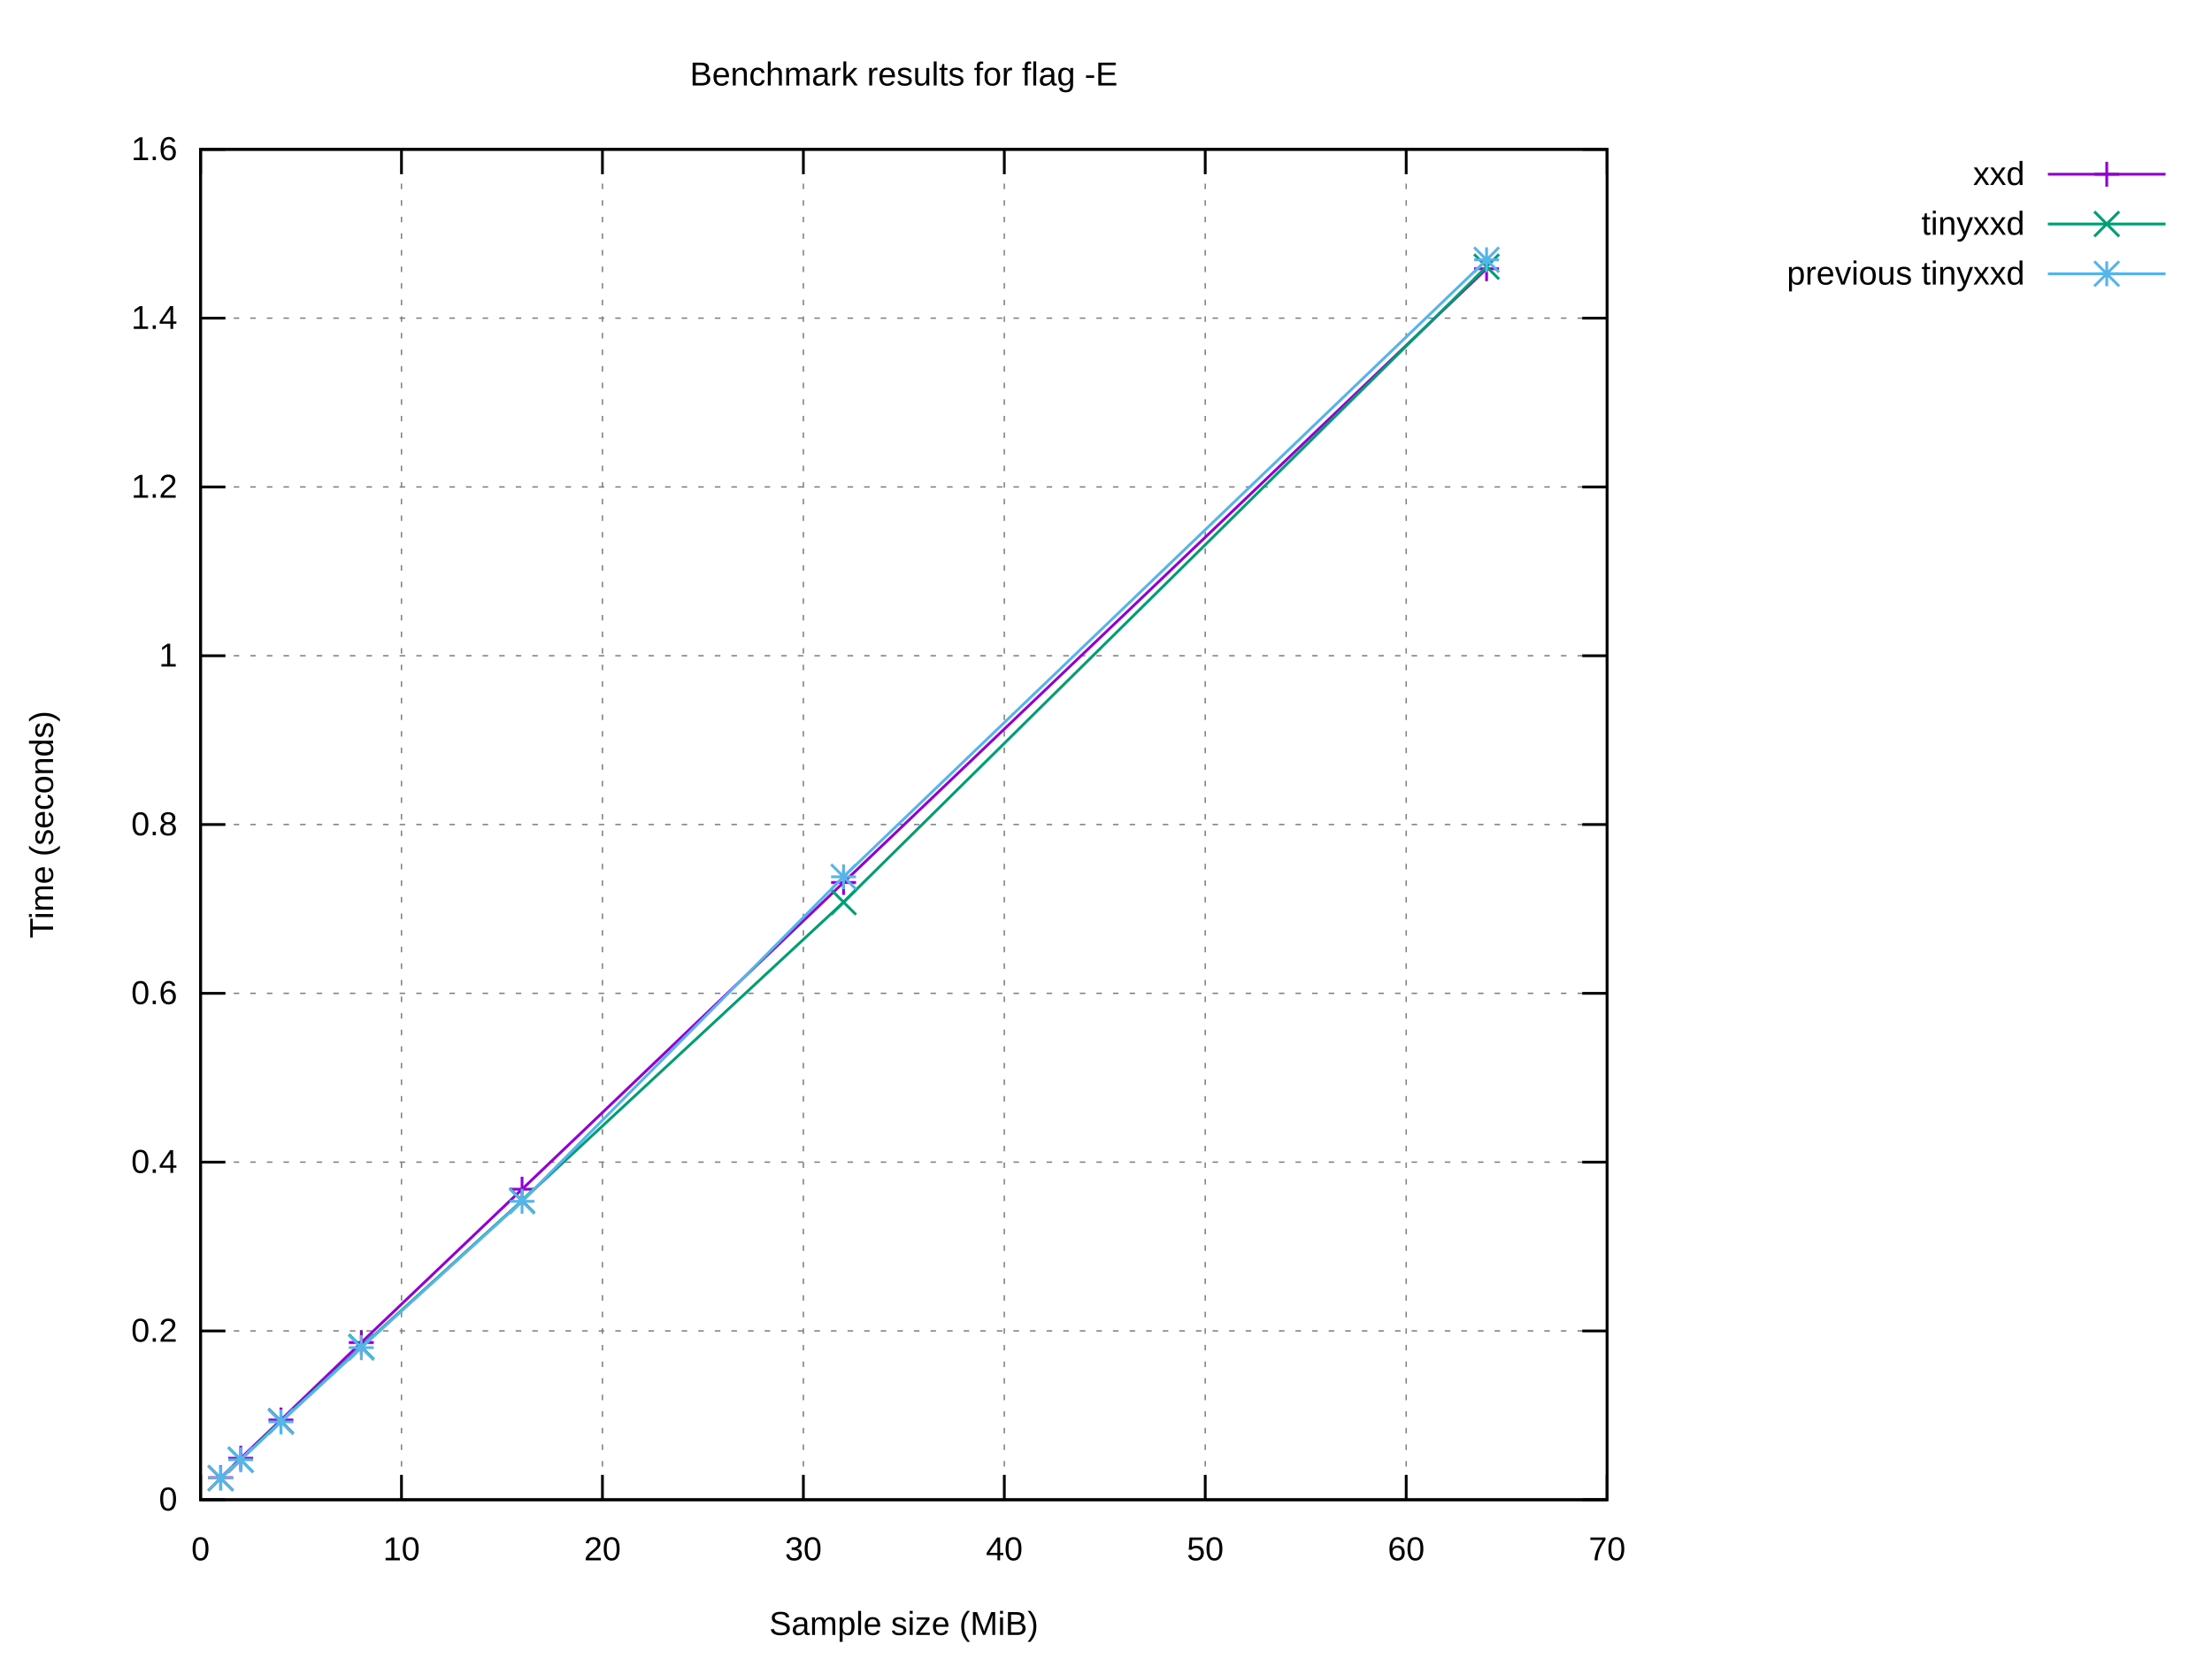
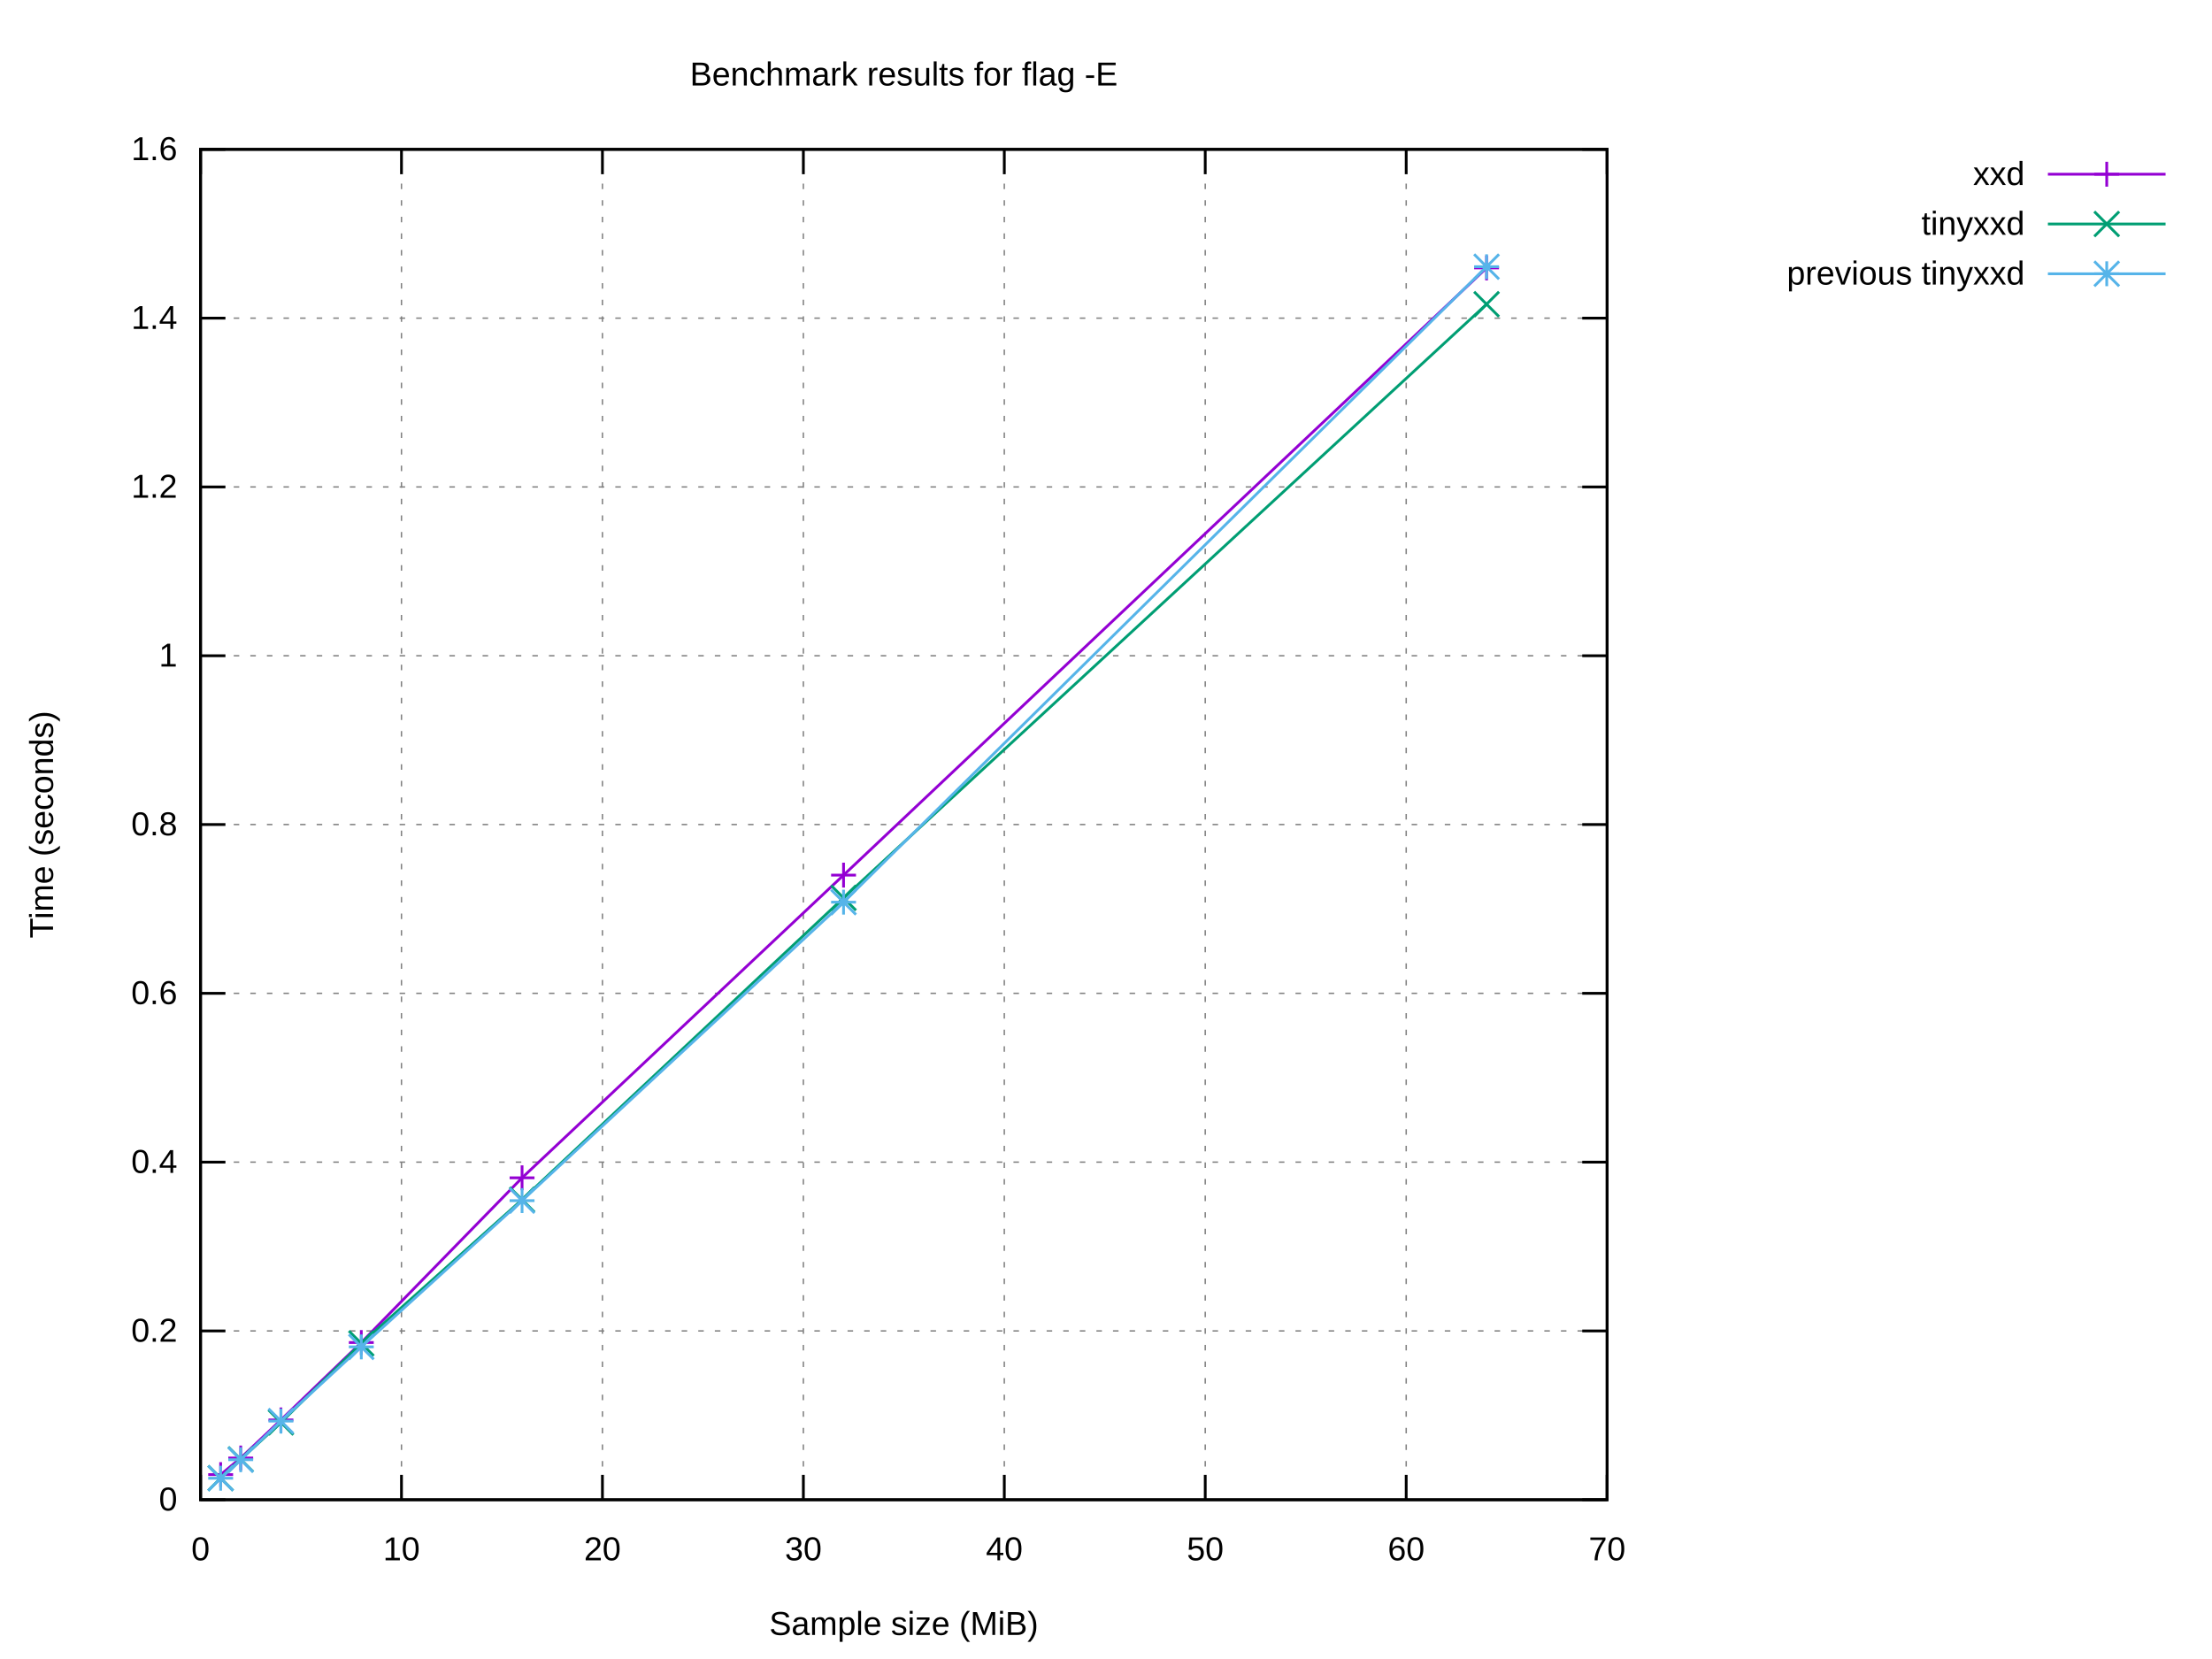
<svg xmlns="http://www.w3.org/2000/svg" xmlns:xlink="http://www.w3.org/1999/xlink" width="800" height="600" viewBox="0 0 800 600">
  <g id="gnuplot_canvas">
    <rect x="0" y="0" width="800" height="600" fill="#ffffff" />
    <defs>
      <circle id="gpDot" r="0.5" stroke-width="0.5" stroke="currentColor" />
      <path id="gpPt0" stroke-width="0.222" stroke="currentColor" d="M-1,0 h2 M0,-1 v2" />
      <path id="gpPt1" stroke-width="0.222" stroke="currentColor" d="M-1,-1 L1,1 M1,-1 L-1,1" />
      <path id="gpPt2" stroke-width="0.222" stroke="currentColor" d="M-1,0 L1,0 M0,-1 L0,1 M-1,-1 L1,1 M-1,1 L1,-1" />
      <rect id="gpPt3" stroke-width="0.222" stroke="currentColor" x="-1" y="-1" width="2" height="2" />
      <rect id="gpPt4" stroke-width="0.222" stroke="currentColor" fill="currentColor" x="-1" y="-1" width="2" height="2" />
      <circle id="gpPt5" stroke-width="0.222" stroke="currentColor" cx="0" cy="0" r="1" />
      <use xlink:href="#gpPt5" id="gpPt6" fill="currentColor" stroke="none" />
      <path id="gpPt7" stroke-width="0.222" stroke="currentColor" d="M0,-1.33 L-1.33,0.67 L1.33,0.67 z" />
      <use xlink:href="#gpPt7" id="gpPt8" fill="currentColor" stroke="none" />
      <use xlink:href="#gpPt7" id="gpPt9" stroke="currentColor" transform="rotate(180)" />
      <use xlink:href="#gpPt9" id="gpPt10" fill="currentColor" stroke="none" />
      <use xlink:href="#gpPt3" id="gpPt11" stroke="currentColor" transform="rotate(45)" />
      <use xlink:href="#gpPt11" id="gpPt12" fill="currentColor" stroke="none" />
      <path id="gpPt13" stroke-width="0.222" stroke="currentColor" d="M0,1.330 L1.265,0.411 L0.782,-1.067 L-0.782,-1.076 L-1.265,0.411 z" />
      <use xlink:href="#gpPt13" id="gpPt14" fill="currentColor" stroke="none" />
      <filter id="textbox" filterUnits="objectBoundingBox" x="0" y="0" height="1" width="1">
        <feFlood flood-color="#FFFFFF" flood-opacity="1" result="bgnd" />
        <feComposite in="SourceGraphic" in2="bgnd" operator="atop" />
      </filter>
      <filter id="greybox" filterUnits="objectBoundingBox" x="0" y="0" height="1" width="1">
        <feFlood flood-color="lightgrey" flood-opacity="1" result="grey" />
        <feComposite in="SourceGraphic" in2="grey" operator="atop" />
      </filter>
    </defs>
    <g fill="none" color="#FFFFFF" stroke="currentColor" stroke-width="1.00" stroke-linecap="butt" stroke-linejoin="miter">
</g>
    <g fill="none" color="black" stroke="currentColor" stroke-width="1.00" stroke-linecap="butt" stroke-linejoin="miter">
</g>
    <g fill="none" color="black" stroke="black" stroke-width="0.50" stroke-linecap="butt" stroke-linejoin="miter">
</g>
    <g fill="none" color="gray" stroke="currentColor" stroke-width="0.50" stroke-linecap="butt" stroke-linejoin="miter">
      <path stroke="gray" stroke-dasharray="2,4" class="gridline" d="M72.53,542.40 L581.24,542.40  " />
    </g>
    <g fill="none" color="gray" stroke="gray" stroke-width="1.00" stroke-linecap="butt" stroke-linejoin="miter">
</g>
    <g fill="none" color="black" stroke="currentColor" stroke-width="1.00" stroke-linecap="butt" stroke-linejoin="miter">
      <path stroke="black" d="M72.53,542.40 L81.53,542.40 M581.24,542.40 L572.24,542.40  " />
      <g transform="translate(64.14,546.30)" stroke="none" fill="black" font-family="Arial" font-size="12.00" text-anchor="end">
        <text>
          <tspan font-family="Arial"> 0</tspan>
        </text>
      </g>
    </g>
    <g fill="none" color="black" stroke="currentColor" stroke-width="1.00" stroke-linecap="butt" stroke-linejoin="miter">
</g>
    <g fill="none" color="black" stroke="black" stroke-width="0.50" stroke-linecap="butt" stroke-linejoin="miter">
</g>
    <g fill="none" color="gray" stroke="currentColor" stroke-width="0.50" stroke-linecap="butt" stroke-linejoin="miter">
      <path stroke="gray" stroke-dasharray="2,4" class="gridline" d="M72.53,481.35 L581.24,481.35  " />
    </g>
    <g fill="none" color="gray" stroke="gray" stroke-width="1.00" stroke-linecap="butt" stroke-linejoin="miter">
</g>
    <g fill="none" color="black" stroke="currentColor" stroke-width="1.00" stroke-linecap="butt" stroke-linejoin="miter">
      <path stroke="black" d="M72.53,481.35 L81.53,481.35 M581.24,481.35 L572.24,481.35  " />
      <g transform="translate(64.14,485.25)" stroke="none" fill="black" font-family="Arial" font-size="12.00" text-anchor="end">
        <text>
          <tspan font-family="Arial"> 0.2</tspan>
        </text>
      </g>
    </g>
    <g fill="none" color="black" stroke="currentColor" stroke-width="1.00" stroke-linecap="butt" stroke-linejoin="miter">
</g>
    <g fill="none" color="black" stroke="black" stroke-width="0.50" stroke-linecap="butt" stroke-linejoin="miter">
</g>
    <g fill="none" color="gray" stroke="currentColor" stroke-width="0.50" stroke-linecap="butt" stroke-linejoin="miter">
      <path stroke="gray" stroke-dasharray="2,4" class="gridline" d="M72.53,420.30 L581.24,420.30  " />
    </g>
    <g fill="none" color="gray" stroke="gray" stroke-width="1.00" stroke-linecap="butt" stroke-linejoin="miter">
</g>
    <g fill="none" color="black" stroke="currentColor" stroke-width="1.00" stroke-linecap="butt" stroke-linejoin="miter">
      <path stroke="black" d="M72.53,420.30 L81.53,420.30 M581.24,420.30 L572.24,420.30  " />
      <g transform="translate(64.14,424.20)" stroke="none" fill="black" font-family="Arial" font-size="12.00" text-anchor="end">
        <text>
          <tspan font-family="Arial"> 0.4</tspan>
        </text>
      </g>
    </g>
    <g fill="none" color="black" stroke="currentColor" stroke-width="1.00" stroke-linecap="butt" stroke-linejoin="miter">
</g>
    <g fill="none" color="black" stroke="black" stroke-width="0.50" stroke-linecap="butt" stroke-linejoin="miter">
</g>
    <g fill="none" color="gray" stroke="currentColor" stroke-width="0.50" stroke-linecap="butt" stroke-linejoin="miter">
      <path stroke="gray" stroke-dasharray="2,4" class="gridline" d="M72.53,359.25 L581.24,359.25  " />
    </g>
    <g fill="none" color="gray" stroke="gray" stroke-width="1.00" stroke-linecap="butt" stroke-linejoin="miter">
</g>
    <g fill="none" color="black" stroke="currentColor" stroke-width="1.00" stroke-linecap="butt" stroke-linejoin="miter">
      <path stroke="black" d="M72.53,359.25 L81.53,359.25 M581.24,359.25 L572.24,359.25  " />
      <g transform="translate(64.14,363.15)" stroke="none" fill="black" font-family="Arial" font-size="12.00" text-anchor="end">
        <text>
          <tspan font-family="Arial"> 0.6</tspan>
        </text>
      </g>
    </g>
    <g fill="none" color="black" stroke="currentColor" stroke-width="1.00" stroke-linecap="butt" stroke-linejoin="miter">
</g>
    <g fill="none" color="black" stroke="black" stroke-width="0.50" stroke-linecap="butt" stroke-linejoin="miter">
</g>
    <g fill="none" color="gray" stroke="currentColor" stroke-width="0.50" stroke-linecap="butt" stroke-linejoin="miter">
      <path stroke="gray" stroke-dasharray="2,4" class="gridline" d="M72.53,298.20 L581.24,298.20  " />
    </g>
    <g fill="none" color="gray" stroke="gray" stroke-width="1.00" stroke-linecap="butt" stroke-linejoin="miter">
</g>
    <g fill="none" color="black" stroke="currentColor" stroke-width="1.00" stroke-linecap="butt" stroke-linejoin="miter">
      <path stroke="black" d="M72.53,298.20 L81.53,298.20 M581.24,298.20 L572.24,298.20  " />
      <g transform="translate(64.14,302.10)" stroke="none" fill="black" font-family="Arial" font-size="12.00" text-anchor="end">
        <text>
          <tspan font-family="Arial"> 0.8</tspan>
        </text>
      </g>
    </g>
    <g fill="none" color="black" stroke="currentColor" stroke-width="1.00" stroke-linecap="butt" stroke-linejoin="miter">
</g>
    <g fill="none" color="black" stroke="black" stroke-width="0.50" stroke-linecap="butt" stroke-linejoin="miter">
</g>
    <g fill="none" color="gray" stroke="currentColor" stroke-width="0.50" stroke-linecap="butt" stroke-linejoin="miter">
      <path stroke="gray" stroke-dasharray="2,4" class="gridline" d="M72.53,237.16 L581.24,237.16  " />
    </g>
    <g fill="none" color="gray" stroke="gray" stroke-width="1.00" stroke-linecap="butt" stroke-linejoin="miter">
</g>
    <g fill="none" color="black" stroke="currentColor" stroke-width="1.00" stroke-linecap="butt" stroke-linejoin="miter">
      <path stroke="black" d="M72.53,237.16 L81.53,237.16 M581.24,237.16 L572.24,237.16  " />
      <g transform="translate(64.14,241.06)" stroke="none" fill="black" font-family="Arial" font-size="12.00" text-anchor="end">
        <text>
          <tspan font-family="Arial"> 1</tspan>
        </text>
      </g>
    </g>
    <g fill="none" color="black" stroke="currentColor" stroke-width="1.00" stroke-linecap="butt" stroke-linejoin="miter">
</g>
    <g fill="none" color="black" stroke="black" stroke-width="0.50" stroke-linecap="butt" stroke-linejoin="miter">
</g>
    <g fill="none" color="gray" stroke="currentColor" stroke-width="0.50" stroke-linecap="butt" stroke-linejoin="miter">
      <path stroke="gray" stroke-dasharray="2,4" class="gridline" d="M72.53,176.11 L581.24,176.11  " />
    </g>
    <g fill="none" color="gray" stroke="gray" stroke-width="1.00" stroke-linecap="butt" stroke-linejoin="miter">
</g>
    <g fill="none" color="black" stroke="currentColor" stroke-width="1.00" stroke-linecap="butt" stroke-linejoin="miter">
      <path stroke="black" d="M72.53,176.11 L81.53,176.11 M581.24,176.11 L572.24,176.11  " />
      <g transform="translate(64.14,180.01)" stroke="none" fill="black" font-family="Arial" font-size="12.00" text-anchor="end">
        <text>
          <tspan font-family="Arial"> 1.2</tspan>
        </text>
      </g>
    </g>
    <g fill="none" color="black" stroke="currentColor" stroke-width="1.00" stroke-linecap="butt" stroke-linejoin="miter">
</g>
    <g fill="none" color="black" stroke="black" stroke-width="0.50" stroke-linecap="butt" stroke-linejoin="miter">
</g>
    <g fill="none" color="gray" stroke="currentColor" stroke-width="0.50" stroke-linecap="butt" stroke-linejoin="miter">
      <path stroke="gray" stroke-dasharray="2,4" class="gridline" d="M72.53,115.06 L581.24,115.06  " />
    </g>
    <g fill="none" color="gray" stroke="gray" stroke-width="1.00" stroke-linecap="butt" stroke-linejoin="miter">
</g>
    <g fill="none" color="black" stroke="currentColor" stroke-width="1.00" stroke-linecap="butt" stroke-linejoin="miter">
      <path stroke="black" d="M72.53,115.06 L81.53,115.06 M581.24,115.06 L572.24,115.06  " />
      <g transform="translate(64.14,118.96)" stroke="none" fill="black" font-family="Arial" font-size="12.00" text-anchor="end">
        <text>
          <tspan font-family="Arial"> 1.4</tspan>
        </text>
      </g>
    </g>
    <g fill="none" color="black" stroke="currentColor" stroke-width="1.00" stroke-linecap="butt" stroke-linejoin="miter">
</g>
    <g fill="none" color="black" stroke="black" stroke-width="0.50" stroke-linecap="butt" stroke-linejoin="miter">
</g>
    <g fill="none" color="gray" stroke="currentColor" stroke-width="0.50" stroke-linecap="butt" stroke-linejoin="miter">
      <path stroke="gray" stroke-dasharray="2,4" class="gridline" d="M72.53,54.01 L581.24,54.01  " />
    </g>
    <g fill="none" color="gray" stroke="gray" stroke-width="1.00" stroke-linecap="butt" stroke-linejoin="miter">
</g>
    <g fill="none" color="black" stroke="currentColor" stroke-width="1.00" stroke-linecap="butt" stroke-linejoin="miter">
      <path stroke="black" d="M72.53,54.01 L81.53,54.01 M581.24,54.01 L572.24,54.01  " />
      <g transform="translate(64.14,57.91)" stroke="none" fill="black" font-family="Arial" font-size="12.00" text-anchor="end">
        <text>
          <tspan font-family="Arial"> 1.6</tspan>
        </text>
      </g>
    </g>
    <g fill="none" color="black" stroke="currentColor" stroke-width="1.00" stroke-linecap="butt" stroke-linejoin="miter">
</g>
    <g fill="none" color="black" stroke="black" stroke-width="0.50" stroke-linecap="butt" stroke-linejoin="miter">
</g>
    <g fill="none" color="gray" stroke="currentColor" stroke-width="0.50" stroke-linecap="butt" stroke-linejoin="miter">
      <path stroke="gray" stroke-dasharray="2,4" class="gridline" d="M72.53,542.40 L72.53,54.01  " />
    </g>
    <g fill="none" color="gray" stroke="gray" stroke-width="1.00" stroke-linecap="butt" stroke-linejoin="miter">
</g>
    <g fill="none" color="black" stroke="currentColor" stroke-width="1.00" stroke-linecap="butt" stroke-linejoin="miter">
      <path stroke="black" d="M72.53,542.40 L72.53,533.40 M72.53,54.01 L72.53,63.01  " />
      <g transform="translate(72.53,564.30)" stroke="none" fill="black" font-family="Arial" font-size="12.00" text-anchor="middle">
        <text>
          <tspan font-family="Arial"> 0</tspan>
        </text>
      </g>
    </g>
    <g fill="none" color="black" stroke="currentColor" stroke-width="1.00" stroke-linecap="butt" stroke-linejoin="miter">
</g>
    <g fill="none" color="black" stroke="black" stroke-width="0.50" stroke-linecap="butt" stroke-linejoin="miter">
</g>
    <g fill="none" color="gray" stroke="currentColor" stroke-width="0.50" stroke-linecap="butt" stroke-linejoin="miter">
      <path stroke="gray" stroke-dasharray="2,4" class="gridline" d="M145.20,542.40 L145.20,54.01  " />
    </g>
    <g fill="none" color="gray" stroke="gray" stroke-width="1.00" stroke-linecap="butt" stroke-linejoin="miter">
</g>
    <g fill="none" color="black" stroke="currentColor" stroke-width="1.00" stroke-linecap="butt" stroke-linejoin="miter">
      <path stroke="black" d="M145.20,542.40 L145.20,533.40 M145.20,54.01 L145.20,63.01  " />
      <g transform="translate(145.20,564.30)" stroke="none" fill="black" font-family="Arial" font-size="12.00" text-anchor="middle">
        <text>
          <tspan font-family="Arial"> 10</tspan>
        </text>
      </g>
    </g>
    <g fill="none" color="black" stroke="currentColor" stroke-width="1.00" stroke-linecap="butt" stroke-linejoin="miter">
</g>
    <g fill="none" color="black" stroke="black" stroke-width="0.50" stroke-linecap="butt" stroke-linejoin="miter">
</g>
    <g fill="none" color="gray" stroke="currentColor" stroke-width="0.50" stroke-linecap="butt" stroke-linejoin="miter">
      <path stroke="gray" stroke-dasharray="2,4" class="gridline" d="M217.88,542.40 L217.88,54.01  " />
    </g>
    <g fill="none" color="gray" stroke="gray" stroke-width="1.00" stroke-linecap="butt" stroke-linejoin="miter">
</g>
    <g fill="none" color="black" stroke="currentColor" stroke-width="1.00" stroke-linecap="butt" stroke-linejoin="miter">
      <path stroke="black" d="M217.88,542.40 L217.88,533.40 M217.88,54.01 L217.88,63.01  " />
      <g transform="translate(217.88,564.30)" stroke="none" fill="black" font-family="Arial" font-size="12.00" text-anchor="middle">
        <text>
          <tspan font-family="Arial"> 20</tspan>
        </text>
      </g>
    </g>
    <g fill="none" color="black" stroke="currentColor" stroke-width="1.00" stroke-linecap="butt" stroke-linejoin="miter">
</g>
    <g fill="none" color="black" stroke="black" stroke-width="0.50" stroke-linecap="butt" stroke-linejoin="miter">
</g>
    <g fill="none" color="gray" stroke="currentColor" stroke-width="0.50" stroke-linecap="butt" stroke-linejoin="miter">
      <path stroke="gray" stroke-dasharray="2,4" class="gridline" d="M290.55,542.40 L290.55,54.01  " />
    </g>
    <g fill="none" color="gray" stroke="gray" stroke-width="1.00" stroke-linecap="butt" stroke-linejoin="miter">
</g>
    <g fill="none" color="black" stroke="currentColor" stroke-width="1.00" stroke-linecap="butt" stroke-linejoin="miter">
      <path stroke="black" d="M290.55,542.40 L290.55,533.40 M290.55,54.01 L290.55,63.01  " />
      <g transform="translate(290.55,564.30)" stroke="none" fill="black" font-family="Arial" font-size="12.00" text-anchor="middle">
        <text>
          <tspan font-family="Arial"> 30</tspan>
        </text>
      </g>
    </g>
    <g fill="none" color="black" stroke="currentColor" stroke-width="1.00" stroke-linecap="butt" stroke-linejoin="miter">
</g>
    <g fill="none" color="black" stroke="black" stroke-width="0.50" stroke-linecap="butt" stroke-linejoin="miter">
</g>
    <g fill="none" color="gray" stroke="currentColor" stroke-width="0.50" stroke-linecap="butt" stroke-linejoin="miter">
      <path stroke="gray" stroke-dasharray="2,4" class="gridline" d="M363.22,542.40 L363.22,54.01  " />
    </g>
    <g fill="none" color="gray" stroke="gray" stroke-width="1.00" stroke-linecap="butt" stroke-linejoin="miter">
</g>
    <g fill="none" color="black" stroke="currentColor" stroke-width="1.00" stroke-linecap="butt" stroke-linejoin="miter">
      <path stroke="black" d="M363.22,542.40 L363.22,533.40 M363.22,54.01 L363.22,63.01  " />
      <g transform="translate(363.22,564.30)" stroke="none" fill="black" font-family="Arial" font-size="12.00" text-anchor="middle">
        <text>
          <tspan font-family="Arial"> 40</tspan>
        </text>
      </g>
    </g>
    <g fill="none" color="black" stroke="currentColor" stroke-width="1.00" stroke-linecap="butt" stroke-linejoin="miter">
</g>
    <g fill="none" color="black" stroke="black" stroke-width="0.50" stroke-linecap="butt" stroke-linejoin="miter">
</g>
    <g fill="none" color="gray" stroke="currentColor" stroke-width="0.50" stroke-linecap="butt" stroke-linejoin="miter">
      <path stroke="gray" stroke-dasharray="2,4" class="gridline" d="M435.89,542.40 L435.89,54.01  " />
    </g>
    <g fill="none" color="gray" stroke="gray" stroke-width="1.00" stroke-linecap="butt" stroke-linejoin="miter">
</g>
    <g fill="none" color="black" stroke="currentColor" stroke-width="1.00" stroke-linecap="butt" stroke-linejoin="miter">
      <path stroke="black" d="M435.89,542.40 L435.89,533.40 M435.89,54.01 L435.89,63.01  " />
      <g transform="translate(435.89,564.30)" stroke="none" fill="black" font-family="Arial" font-size="12.00" text-anchor="middle">
        <text>
          <tspan font-family="Arial"> 50</tspan>
        </text>
      </g>
    </g>
    <g fill="none" color="black" stroke="currentColor" stroke-width="1.00" stroke-linecap="butt" stroke-linejoin="miter">
</g>
    <g fill="none" color="black" stroke="black" stroke-width="0.50" stroke-linecap="butt" stroke-linejoin="miter">
</g>
    <g fill="none" color="gray" stroke="currentColor" stroke-width="0.50" stroke-linecap="butt" stroke-linejoin="miter">
      <path stroke="gray" stroke-dasharray="2,4" class="gridline" d="M508.57,542.40 L508.57,54.01  " />
    </g>
    <g fill="none" color="gray" stroke="gray" stroke-width="1.00" stroke-linecap="butt" stroke-linejoin="miter">
</g>
    <g fill="none" color="black" stroke="currentColor" stroke-width="1.00" stroke-linecap="butt" stroke-linejoin="miter">
      <path stroke="black" d="M508.57,542.40 L508.57,533.40 M508.57,54.01 L508.57,63.01  " />
      <g transform="translate(508.57,564.30)" stroke="none" fill="black" font-family="Arial" font-size="12.00" text-anchor="middle">
        <text>
          <tspan font-family="Arial"> 60</tspan>
        </text>
      </g>
    </g>
    <g fill="none" color="black" stroke="currentColor" stroke-width="1.00" stroke-linecap="butt" stroke-linejoin="miter">
</g>
    <g fill="none" color="black" stroke="black" stroke-width="0.50" stroke-linecap="butt" stroke-linejoin="miter">
</g>
    <g fill="none" color="gray" stroke="currentColor" stroke-width="0.50" stroke-linecap="butt" stroke-linejoin="miter">
      <path stroke="gray" stroke-dasharray="2,4" class="gridline" d="M581.24,542.40 L581.24,54.01  " />
    </g>
    <g fill="none" color="gray" stroke="gray" stroke-width="1.00" stroke-linecap="butt" stroke-linejoin="miter">
</g>
    <g fill="none" color="black" stroke="currentColor" stroke-width="1.00" stroke-linecap="butt" stroke-linejoin="miter">
      <path stroke="black" d="M581.24,542.40 L581.24,533.40 M581.24,54.01 L581.24,63.01  " />
      <g transform="translate(581.24,564.30)" stroke="none" fill="black" font-family="Arial" font-size="12.00" text-anchor="middle">
        <text>
          <tspan font-family="Arial"> 70</tspan>
        </text>
      </g>
    </g>
    <g fill="none" color="black" stroke="currentColor" stroke-width="1.00" stroke-linecap="butt" stroke-linejoin="miter">
</g>
    <g fill="none" color="black" stroke="currentColor" stroke-width="1.00" stroke-linecap="butt" stroke-linejoin="miter">
      <path stroke="black" d="M72.53,54.01 L72.53,542.40 L581.24,542.40 L581.24,54.01 L72.53,54.01 Z  " />
    </g>
    <g fill="none" color="black" stroke="currentColor" stroke-width="1.00" stroke-linecap="butt" stroke-linejoin="miter">
</g>
    <g id="gnuplot_plot_1">
      <g fill="none" color="black" stroke="currentColor" stroke-width="1.00" stroke-linecap="butt" stroke-linejoin="miter">
        <g transform="translate(732.26,66.91)" stroke="none" fill="black" font-family="Arial" font-size="12.00" text-anchor="end">
          <text>
            <tspan font-family="Arial">xxd</tspan>
          </text>
        </g>
      </g>
      <g fill="none" color="black" stroke="currentColor" stroke-width="1.00" stroke-linecap="butt" stroke-linejoin="miter">
-         <path stroke="rgb(148,   0, 211)" d="M740.65,63.01 L783.21,63.01 M537.64,97.19 L305.08,319.15 L188.81,430.10 L130.67,485.54 L101.60,513.55 L87.06,527.39   L79.80,534.43  " />
-         <use xlink:href="#gpPt0" transform="translate(537.64,97.19) scale(4.50)" color="rgb(148,   0, 211)" />
-         <use xlink:href="#gpPt0" transform="translate(305.08,319.15) scale(4.50)" color="rgb(148,   0, 211)" />
-         <use xlink:href="#gpPt0" transform="translate(188.81,430.10) scale(4.50)" color="rgb(148,   0, 211)" />
+         <path stroke="rgb(148,   0, 211)" d="M740.65,63.01 L783.21,63.01 M537.64,96.90 L305.08,316.50 L188.81,425.97 L130.67,485.54 L101.60,513.54 L87.06,527.31   L79.80,533.31  " />
+         <use xlink:href="#gpPt0" transform="translate(537.64,96.90) scale(4.50)" color="rgb(148,   0, 211)" />
+         <use xlink:href="#gpPt0" transform="translate(305.08,316.50) scale(4.50)" color="rgb(148,   0, 211)" />
+         <use xlink:href="#gpPt0" transform="translate(188.81,425.97) scale(4.50)" color="rgb(148,   0, 211)" />
        <use xlink:href="#gpPt0" transform="translate(130.67,485.54) scale(4.50)" color="rgb(148,   0, 211)" />
-         <use xlink:href="#gpPt0" transform="translate(101.60,513.55) scale(4.50)" color="rgb(148,   0, 211)" />
-         <use xlink:href="#gpPt0" transform="translate(87.06,527.39) scale(4.50)" color="rgb(148,   0, 211)" />
-         <use xlink:href="#gpPt0" transform="translate(79.80,534.43) scale(4.50)" color="rgb(148,   0, 211)" />
+         <use xlink:href="#gpPt0" transform="translate(101.60,513.54) scale(4.50)" color="rgb(148,   0, 211)" />
+         <use xlink:href="#gpPt0" transform="translate(87.06,527.31) scale(4.50)" color="rgb(148,   0, 211)" />
+         <use xlink:href="#gpPt0" transform="translate(79.80,533.31) scale(4.50)" color="rgb(148,   0, 211)" />
        <use xlink:href="#gpPt0" transform="translate(761.93,63.01) scale(4.50)" color="rgb(148,   0, 211)" />
      </g>
    </g>
    <g id="gnuplot_plot_2">
      <g fill="none" color="black" stroke="currentColor" stroke-width="1.00" stroke-linecap="butt" stroke-linejoin="miter">
        <g transform="translate(732.26,84.91)" stroke="none" fill="black" font-family="Arial" font-size="12.00" text-anchor="end">
          <text>
            <tspan font-family="Arial">tinyxxd</tspan>
          </text>
        </g>
      </g>
      <g fill="none" color="black" stroke="currentColor" stroke-width="1.00" stroke-linecap="butt" stroke-linejoin="miter">
-         <path stroke="rgb(  0, 158, 115)" d="M740.65,81.01 L783.21,81.01 M537.64,96.46 L305.08,326.28 L188.81,434.22 L130.67,487.12 L101.60,513.96 L87.06,527.93   L79.80,534.62  " />
-         <use xlink:href="#gpPt1" transform="translate(537.64,96.46) scale(4.50)" color="rgb(  0, 158, 115)" />
-         <use xlink:href="#gpPt1" transform="translate(305.08,326.28) scale(4.50)" color="rgb(  0, 158, 115)" />
-         <use xlink:href="#gpPt1" transform="translate(188.81,434.22) scale(4.50)" color="rgb(  0, 158, 115)" />
-         <use xlink:href="#gpPt1" transform="translate(130.67,487.12) scale(4.50)" color="rgb(  0, 158, 115)" />
-         <use xlink:href="#gpPt1" transform="translate(101.60,513.96) scale(4.50)" color="rgb(  0, 158, 115)" />
-         <use xlink:href="#gpPt1" transform="translate(87.06,527.93) scale(4.50)" color="rgb(  0, 158, 115)" />
-         <use xlink:href="#gpPt1" transform="translate(79.80,534.62) scale(4.50)" color="rgb(  0, 158, 115)" />
+         <path stroke="rgb(  0, 158, 115)" d="M740.65,81.01 L783.21,81.01 M537.64,110.02 L305.08,324.74 L188.81,433.88 L130.67,485.86 L101.60,514.43 L87.06,527.80   L79.80,534.59  " />
+         <use xlink:href="#gpPt1" transform="translate(537.64,110.02) scale(4.50)" color="rgb(  0, 158, 115)" />
+         <use xlink:href="#gpPt1" transform="translate(305.08,324.74) scale(4.50)" color="rgb(  0, 158, 115)" />
+         <use xlink:href="#gpPt1" transform="translate(188.81,433.88) scale(4.50)" color="rgb(  0, 158, 115)" />
+         <use xlink:href="#gpPt1" transform="translate(130.67,485.86) scale(4.50)" color="rgb(  0, 158, 115)" />
+         <use xlink:href="#gpPt1" transform="translate(101.60,514.43) scale(4.50)" color="rgb(  0, 158, 115)" />
+         <use xlink:href="#gpPt1" transform="translate(87.06,527.80) scale(4.50)" color="rgb(  0, 158, 115)" />
+         <use xlink:href="#gpPt1" transform="translate(79.80,534.59) scale(4.50)" color="rgb(  0, 158, 115)" />
        <use xlink:href="#gpPt1" transform="translate(761.93,81.01) scale(4.50)" color="rgb(  0, 158, 115)" />
      </g>
    </g>
    <g id="gnuplot_plot_3">
      <g fill="none" color="black" stroke="currentColor" stroke-width="1.00" stroke-linecap="butt" stroke-linejoin="miter">
        <g transform="translate(732.26,102.91)" stroke="none" fill="black" font-family="Arial" font-size="12.00" text-anchor="end">
          <text>
            <tspan font-family="Arial">previous tinyxxd</tspan>
          </text>
        </g>
      </g>
      <g fill="none" color="black" stroke="currentColor" stroke-width="1.00" stroke-linecap="butt" stroke-linejoin="miter">
-         <path stroke="rgb( 86, 180, 233)" d="M740.65,99.01 L783.21,99.01 M537.64,93.96 L305.08,317.11 L188.81,434.48 L130.67,487.40 L101.60,514.24 L87.06,527.95   L79.80,534.55  " />
-         <use xlink:href="#gpPt2" transform="translate(537.64,93.96) scale(4.50)" color="rgb( 86, 180, 233)" />
-         <use xlink:href="#gpPt2" transform="translate(305.08,317.11) scale(4.50)" color="rgb( 86, 180, 233)" />
-         <use xlink:href="#gpPt2" transform="translate(188.81,434.48) scale(4.50)" color="rgb( 86, 180, 233)" />
-         <use xlink:href="#gpPt2" transform="translate(130.67,487.40) scale(4.50)" color="rgb( 86, 180, 233)" />
-         <use xlink:href="#gpPt2" transform="translate(101.60,514.24) scale(4.50)" color="rgb( 86, 180, 233)" />
-         <use xlink:href="#gpPt2" transform="translate(87.06,527.95) scale(4.50)" color="rgb( 86, 180, 233)" />
-         <use xlink:href="#gpPt2" transform="translate(79.80,534.55) scale(4.50)" color="rgb( 86, 180, 233)" />
+         <path stroke="rgb( 86, 180, 233)" d="M740.65,99.01 L783.21,99.01 M537.64,96.46 L305.08,326.28 L188.81,434.22 L130.67,487.12 L101.60,513.96 L87.06,527.93   L79.80,534.62  " />
+         <use xlink:href="#gpPt2" transform="translate(537.64,96.46) scale(4.50)" color="rgb( 86, 180, 233)" />
+         <use xlink:href="#gpPt2" transform="translate(305.08,326.28) scale(4.50)" color="rgb( 86, 180, 233)" />
+         <use xlink:href="#gpPt2" transform="translate(188.81,434.22) scale(4.50)" color="rgb( 86, 180, 233)" />
+         <use xlink:href="#gpPt2" transform="translate(130.67,487.12) scale(4.50)" color="rgb( 86, 180, 233)" />
+         <use xlink:href="#gpPt2" transform="translate(101.60,513.96) scale(4.50)" color="rgb( 86, 180, 233)" />
+         <use xlink:href="#gpPt2" transform="translate(87.06,527.93) scale(4.50)" color="rgb( 86, 180, 233)" />
+         <use xlink:href="#gpPt2" transform="translate(79.80,534.62) scale(4.50)" color="rgb( 86, 180, 233)" />
        <use xlink:href="#gpPt2" transform="translate(761.93,99.01) scale(4.50)" color="rgb( 86, 180, 233)" />
      </g>
    </g>
    <g fill="none" color="#FFFFFF" stroke="rgb( 86, 180, 233)" stroke-width="2.00" stroke-linecap="butt" stroke-linejoin="miter">
</g>
    <g fill="none" color="black" stroke="currentColor" stroke-width="2.00" stroke-linecap="butt" stroke-linejoin="miter">
</g>
    <g fill="none" color="black" stroke="black" stroke-width="1.00" stroke-linecap="butt" stroke-linejoin="miter">
</g>
    <g fill="none" color="black" stroke="currentColor" stroke-width="1.00" stroke-linecap="butt" stroke-linejoin="miter">
      <path stroke="black" d="M72.53,54.01 L72.53,542.40 L581.24,542.40 L581.24,54.01 L72.53,54.01 Z  " />
      <g transform="translate(19.18,298.21) rotate(270.00)" stroke="none" fill="black" font-family="Arial" font-size="12.00" text-anchor="middle">
        <text>
          <tspan font-family="Arial">Time (seconds)</tspan>
        </text>
      </g>
    </g>
    <g fill="none" color="black" stroke="currentColor" stroke-width="1.00" stroke-linecap="butt" stroke-linejoin="miter">
      <g transform="translate(326.88,591.30)" stroke="none" fill="black" font-family="Arial" font-size="12.00" text-anchor="middle">
        <text>
          <tspan font-family="Arial">Sample size (MiB)</tspan>
        </text>
      </g>
    </g>
    <g fill="none" color="black" stroke="currentColor" stroke-width="1.00" stroke-linecap="butt" stroke-linejoin="miter">
</g>
    <g fill="none" color="black" stroke="currentColor" stroke-width="1.00" stroke-linecap="butt" stroke-linejoin="miter">
      <g transform="translate(326.88,30.91)" stroke="none" fill="black" font-family="Arial" font-size="12.00" text-anchor="middle">
        <text>
          <tspan font-family="Arial">Benchmark results for flag -E</tspan>
        </text>
      </g>
    </g>
    <g fill="none" color="black" stroke="currentColor" stroke-width="1.00" stroke-linecap="butt" stroke-linejoin="miter">
</g>
  </g>
</svg>
